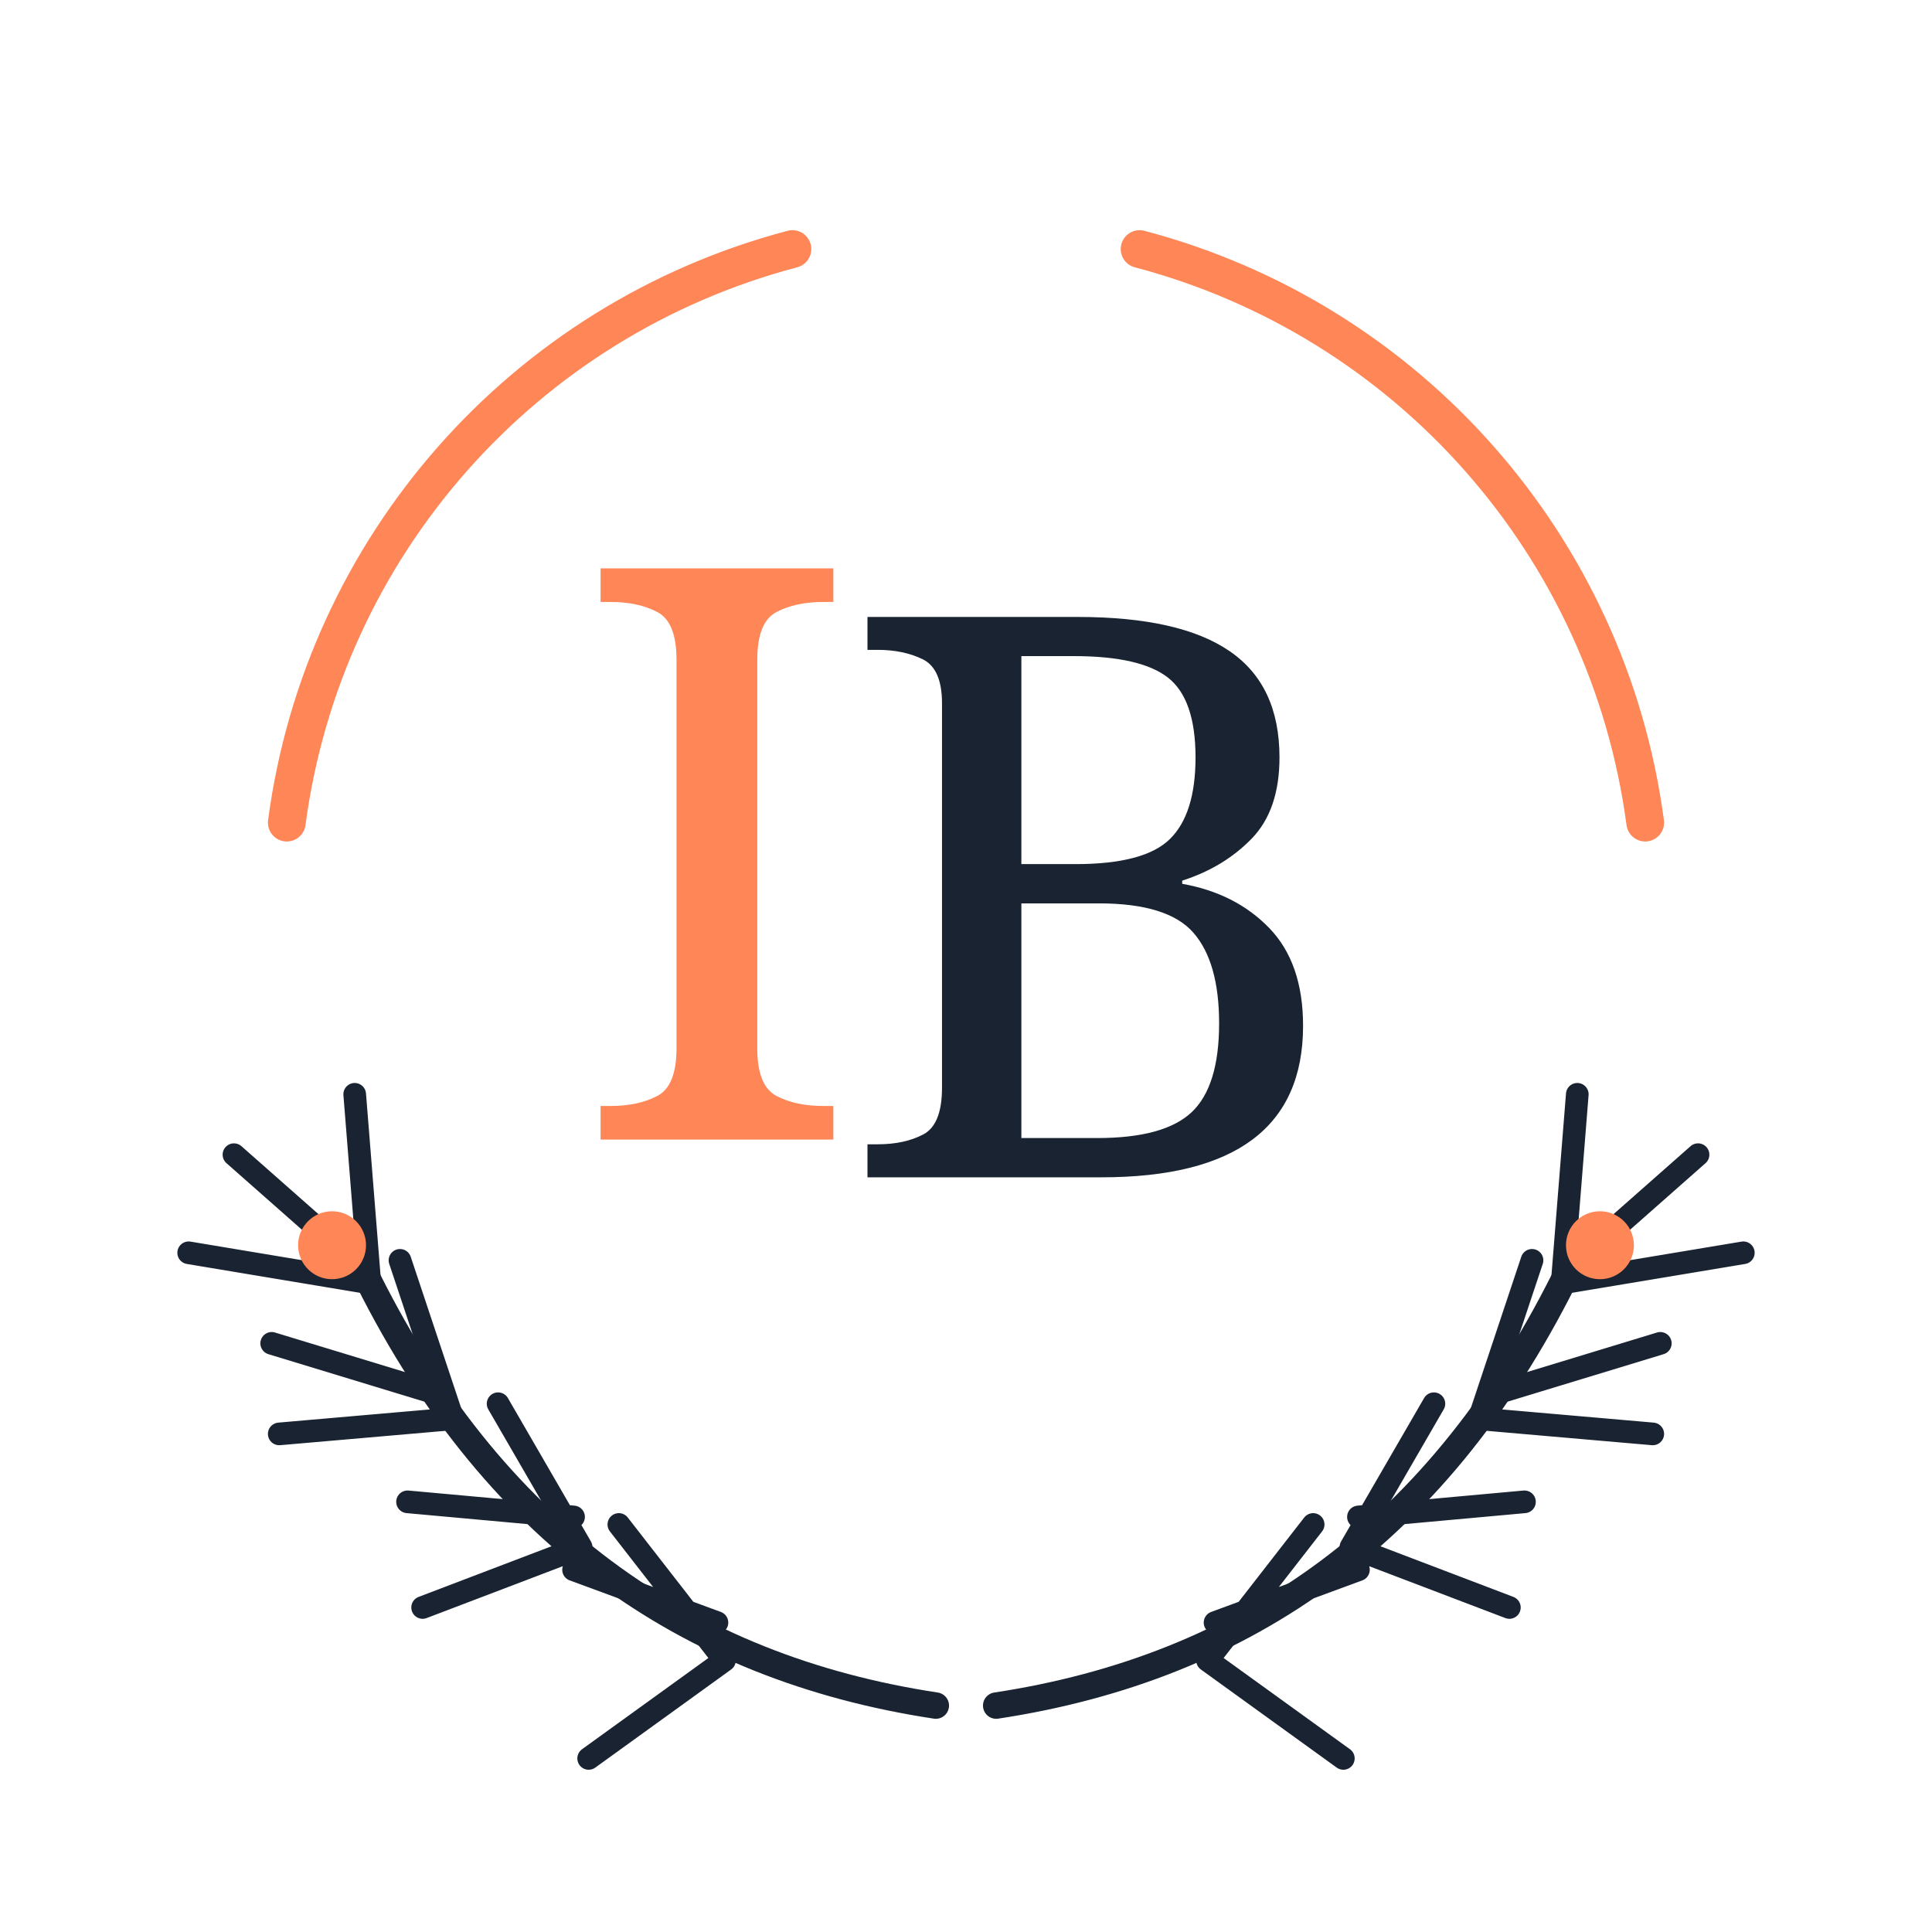
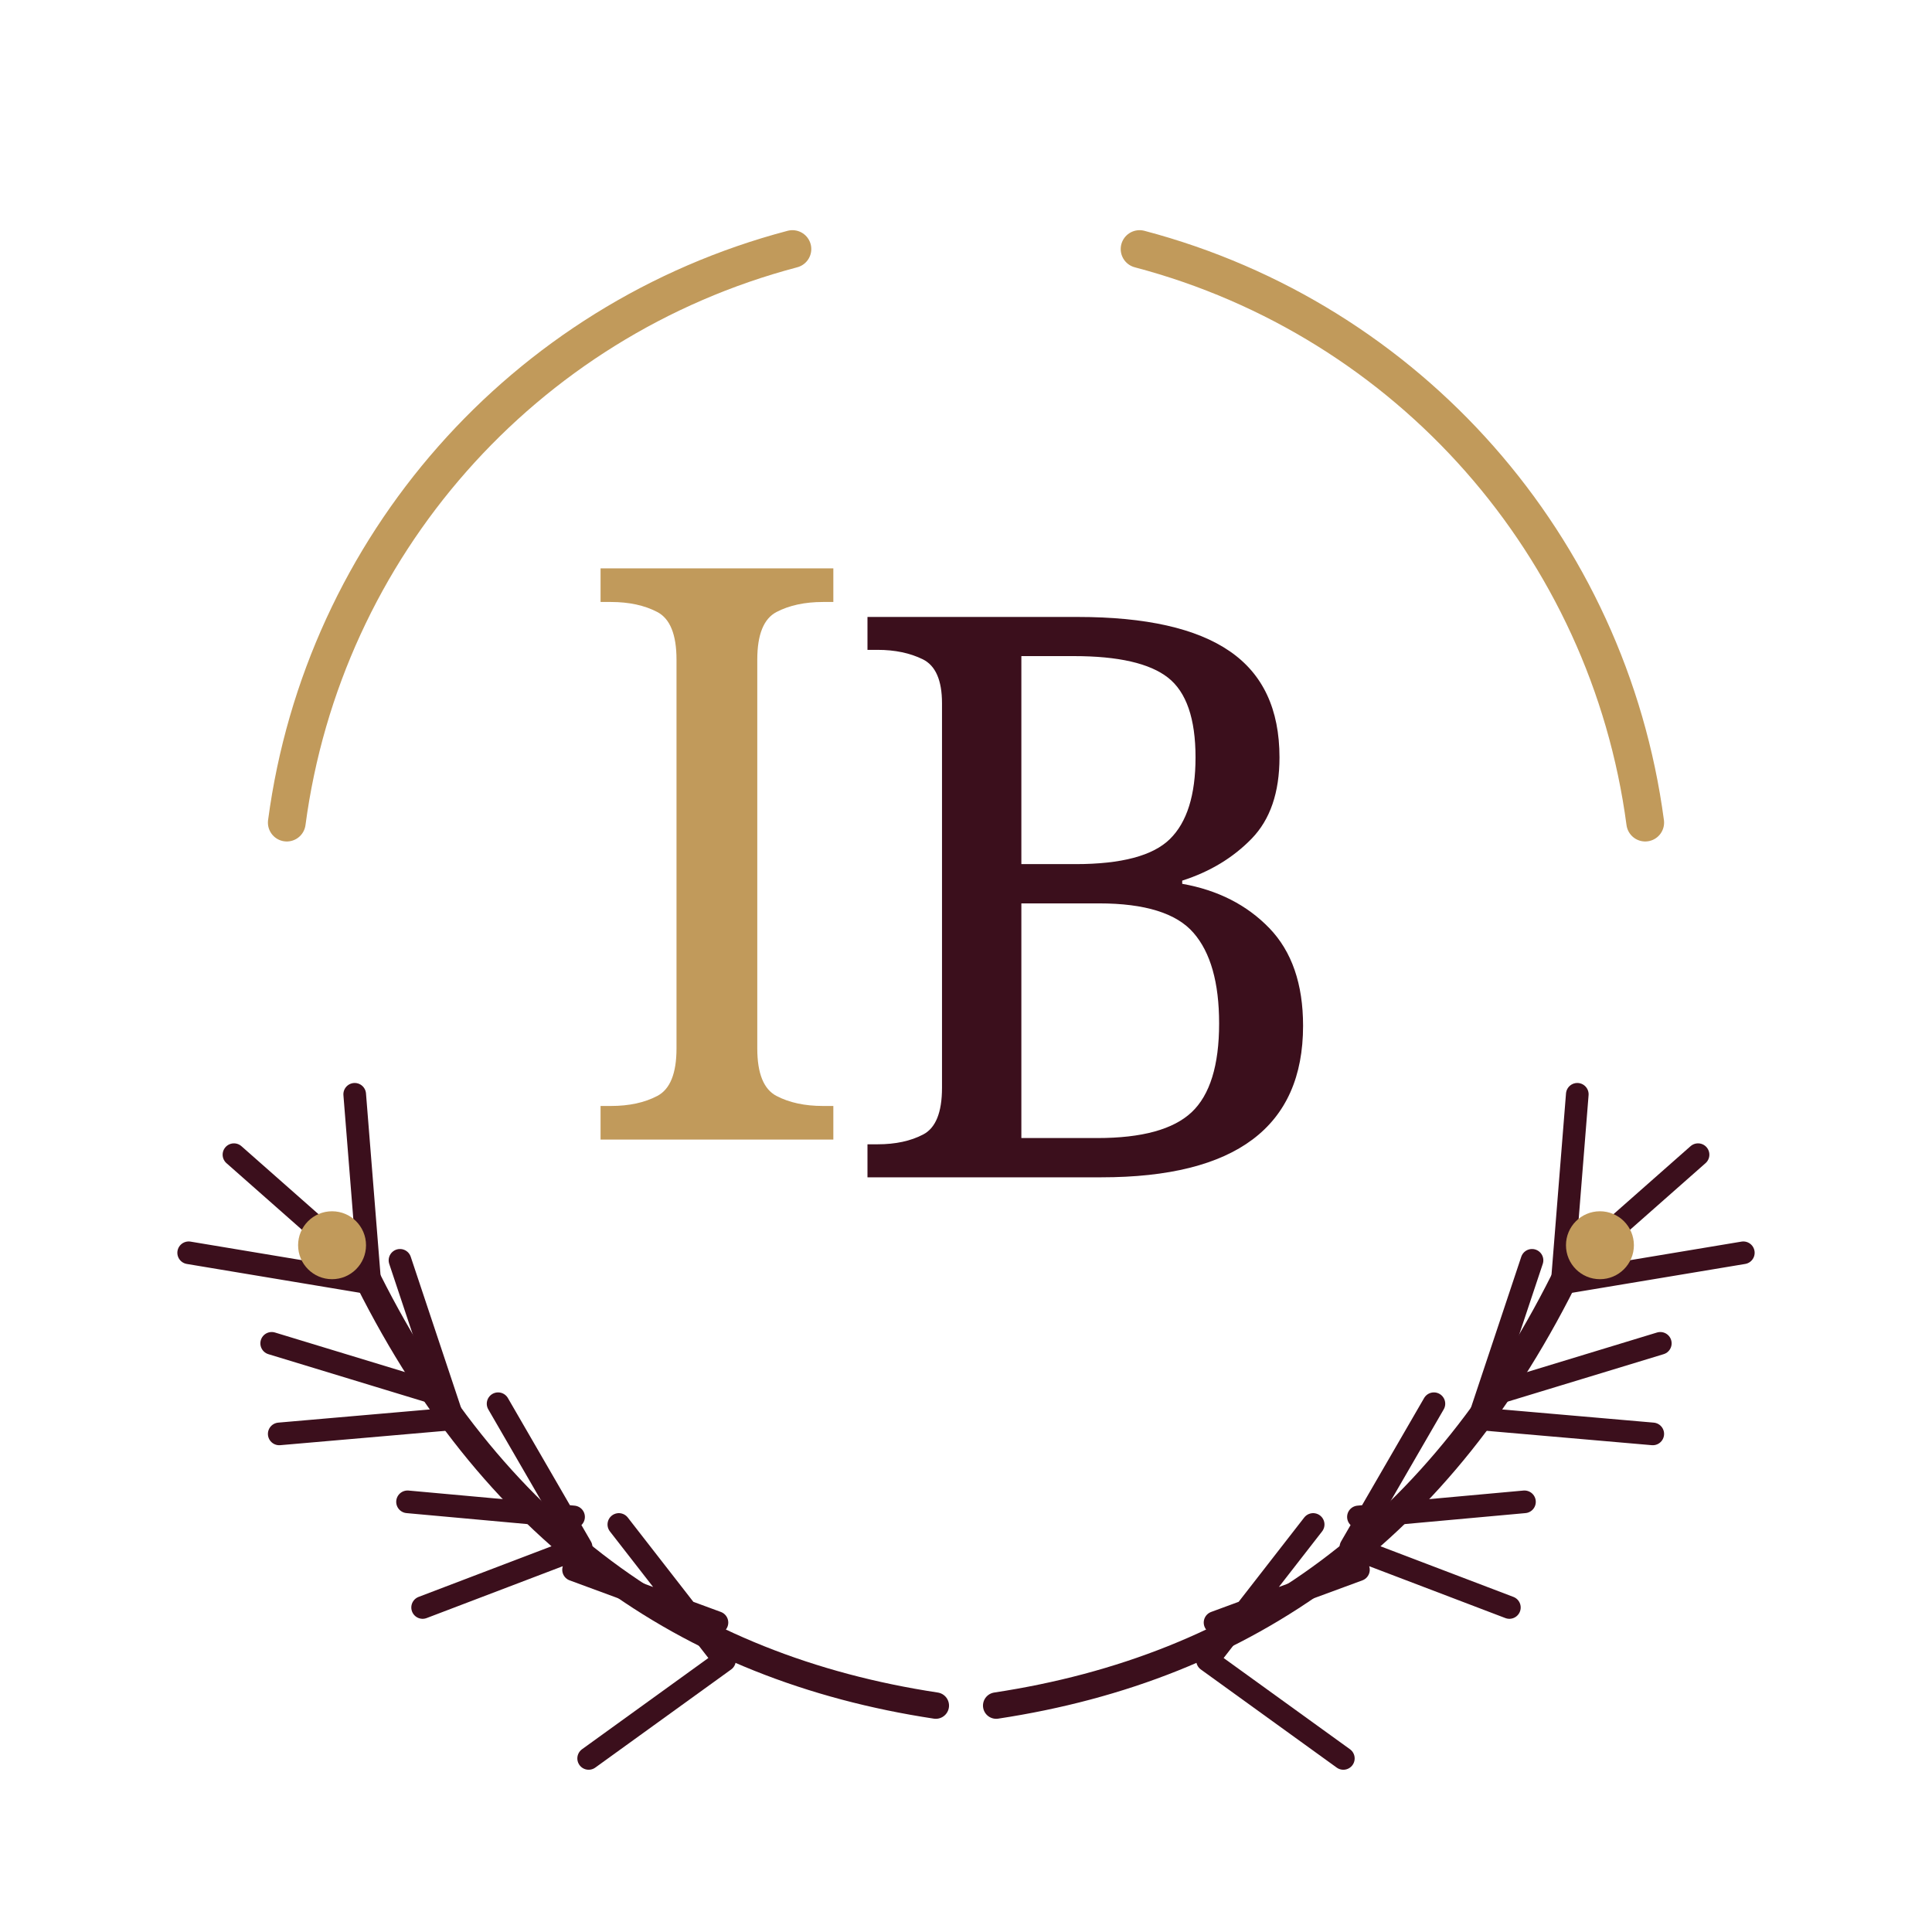
<svg xmlns="http://www.w3.org/2000/svg" viewBox="0 0 256 256" role="img" aria-labelledby="title">
  <g fill="none" stroke-linecap="round" stroke-linejoin="round">
-     <path d="M38 109A91 91 0 0 1 105 33M151 33a91 91 0 0 1 67 76" stroke="#ff8656" stroke-width="5" />
-     <path d="M48 168c17 35 43 53 76 58M208 168c-17 35-43 53-76 58" stroke="#192331" stroke-width="3.5" />
-     <path d="M48 168 31 153m18 17-2-25m2 25-24-4m34 19-23-7m24 10-7-21m7 21-23 2m39 11-22-2m23 6-11-19m11 19-21 8m39 2-19-7m20 12-14-18m14 18-18 13" stroke="#192331" stroke-width="3" />
-     <path d="m208 168 17-15m-18 17 2-25m-2 25 24-4m-34 19 23-7m-24 10 7-21m-7 21 23 2m-39 11 22-2m-23 6 11-19m-11 19 21 8m-39 2 19-7m-20 12 14-18m-14 18 18 13" stroke="#192331" stroke-width="3" />
+     <path d="M38 109A91 91 0 0 1 105 33M151 33a91 91 0 0 1 67 76" stroke="#C19A5B" stroke-width="5" />
+     <path d="M48 168c17 35 43 53 76 58M208 168c-17 35-43 53-76 58" stroke="#3B0F1C" stroke-width="3.5" />
+     <path d="M48 168 31 153m18 17-2-25m2 25-24-4m34 19-23-7m24 10-7-21m7 21-23 2m39 11-22-2m23 6-11-19m11 19-21 8m39 2-19-7m20 12-14-18m14 18-18 13" stroke="#3B0F1C" stroke-width="3" />
+     <path d="m208 168 17-15m-18 17 2-25m-2 25 24-4m-34 19 23-7m-24 10 7-21m-7 21 23 2m-39 11 22-2m-23 6 11-19m-11 19 21 8m-39 2 19-7m-20 12 14-18m-14 18 18 13" stroke="#3B0F1C" stroke-width="3" />
  </g>
-   <text x="95" y="151" text-anchor="middle" font-family="Georgia,serif" font-size="106" fill="#ff8656">I</text>
-   <text x="145" y="156" text-anchor="middle" font-family="Georgia,serif" font-size="104" fill="#192331">B</text>
-   <circle cx="44" cy="165" r="4.5" fill="#ff8656" />
-   <circle cx="212" cy="165" r="4.5" fill="#ff8656" />
+   <text x="95" y="151" text-anchor="middle" font-family="Georgia,serif" font-size="106" fill="#C19A5B">I</text>
+   <text x="145" y="156" text-anchor="middle" font-family="Georgia,serif" font-size="104" fill="#3B0F1C">B</text>
+   <circle cx="44" cy="165" r="4.5" fill="#C19A5B" />
+   <circle cx="212" cy="165" r="4.5" fill="#C19A5B" />
</svg>
